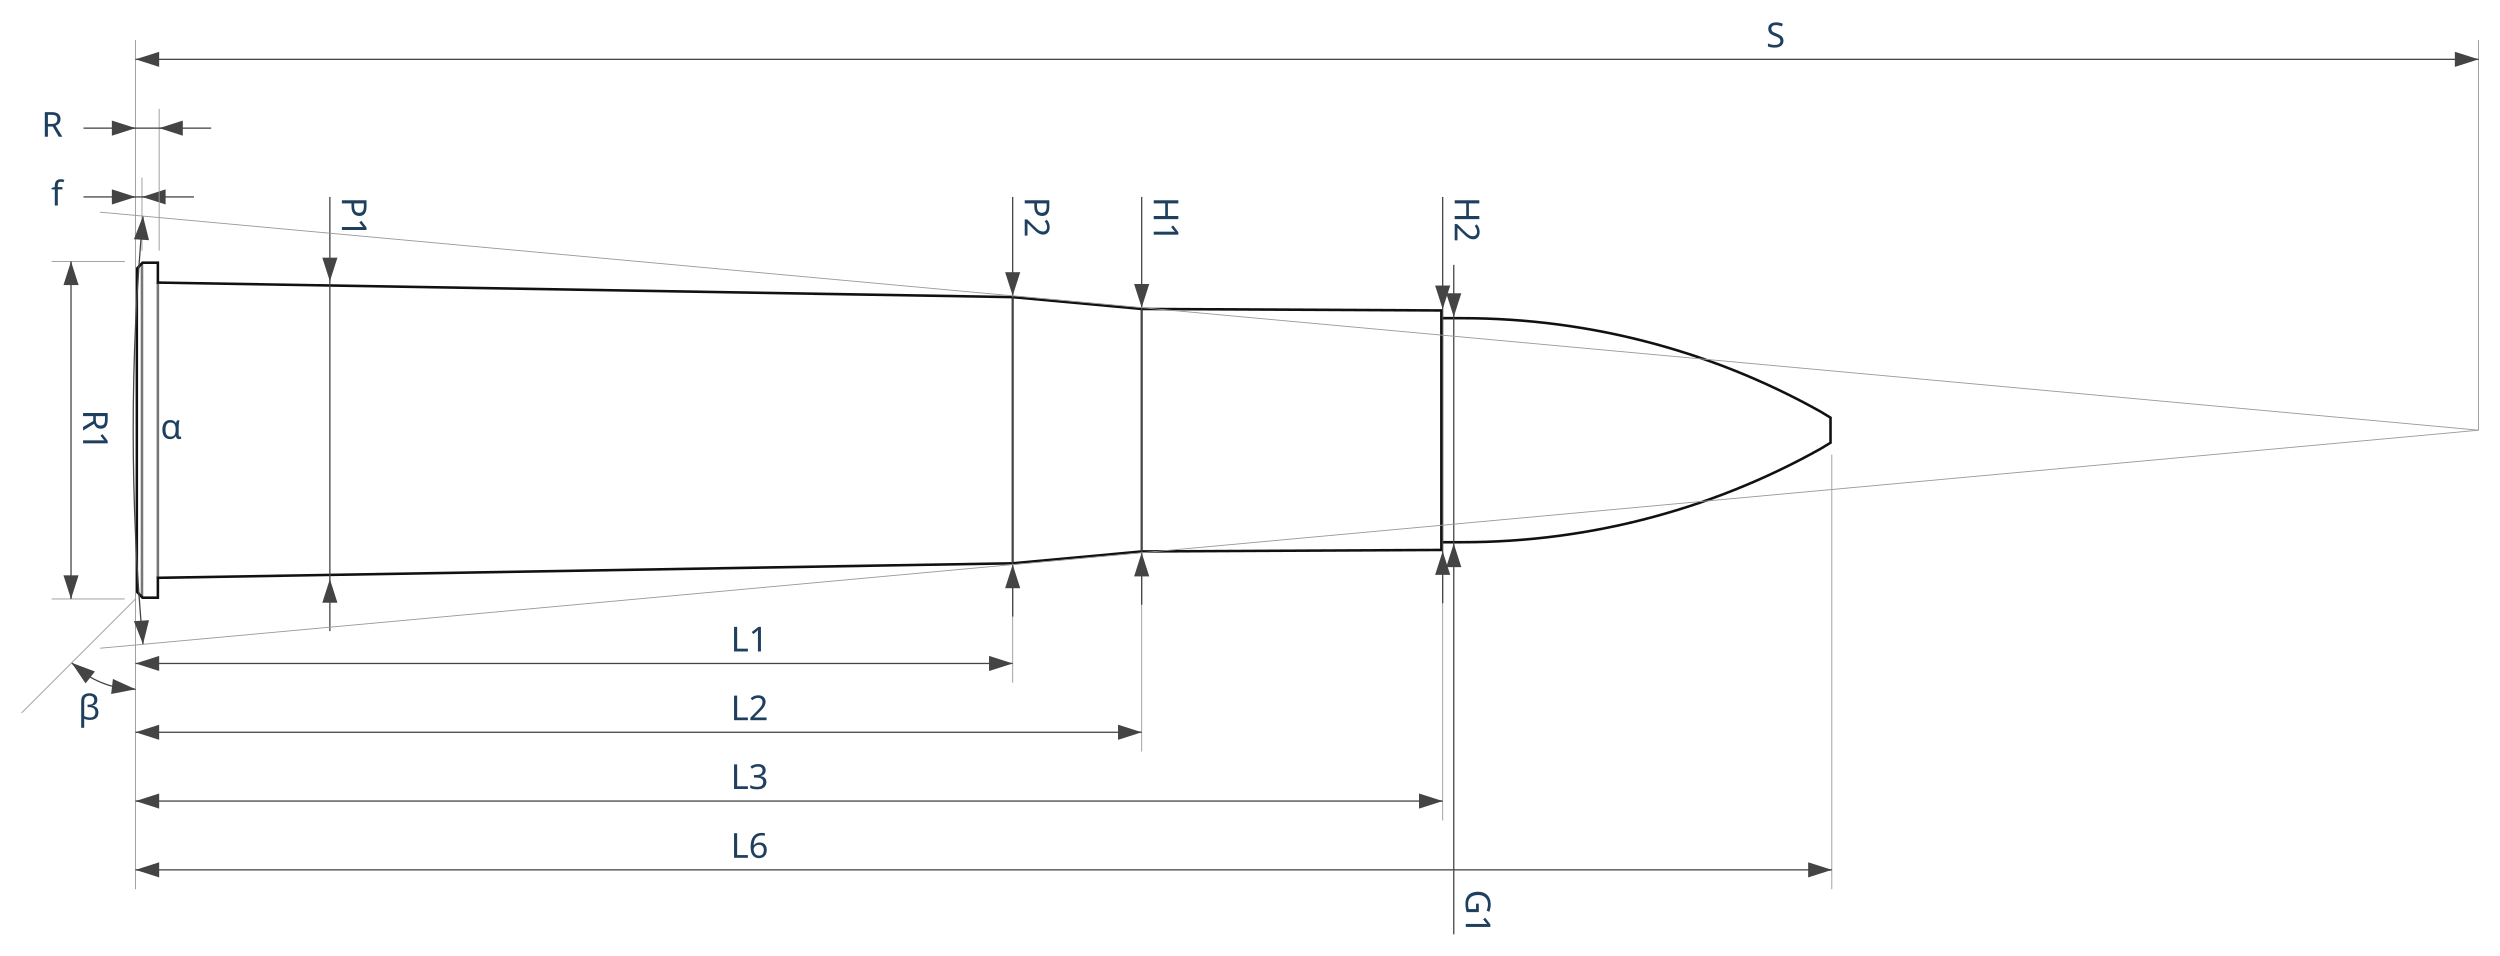
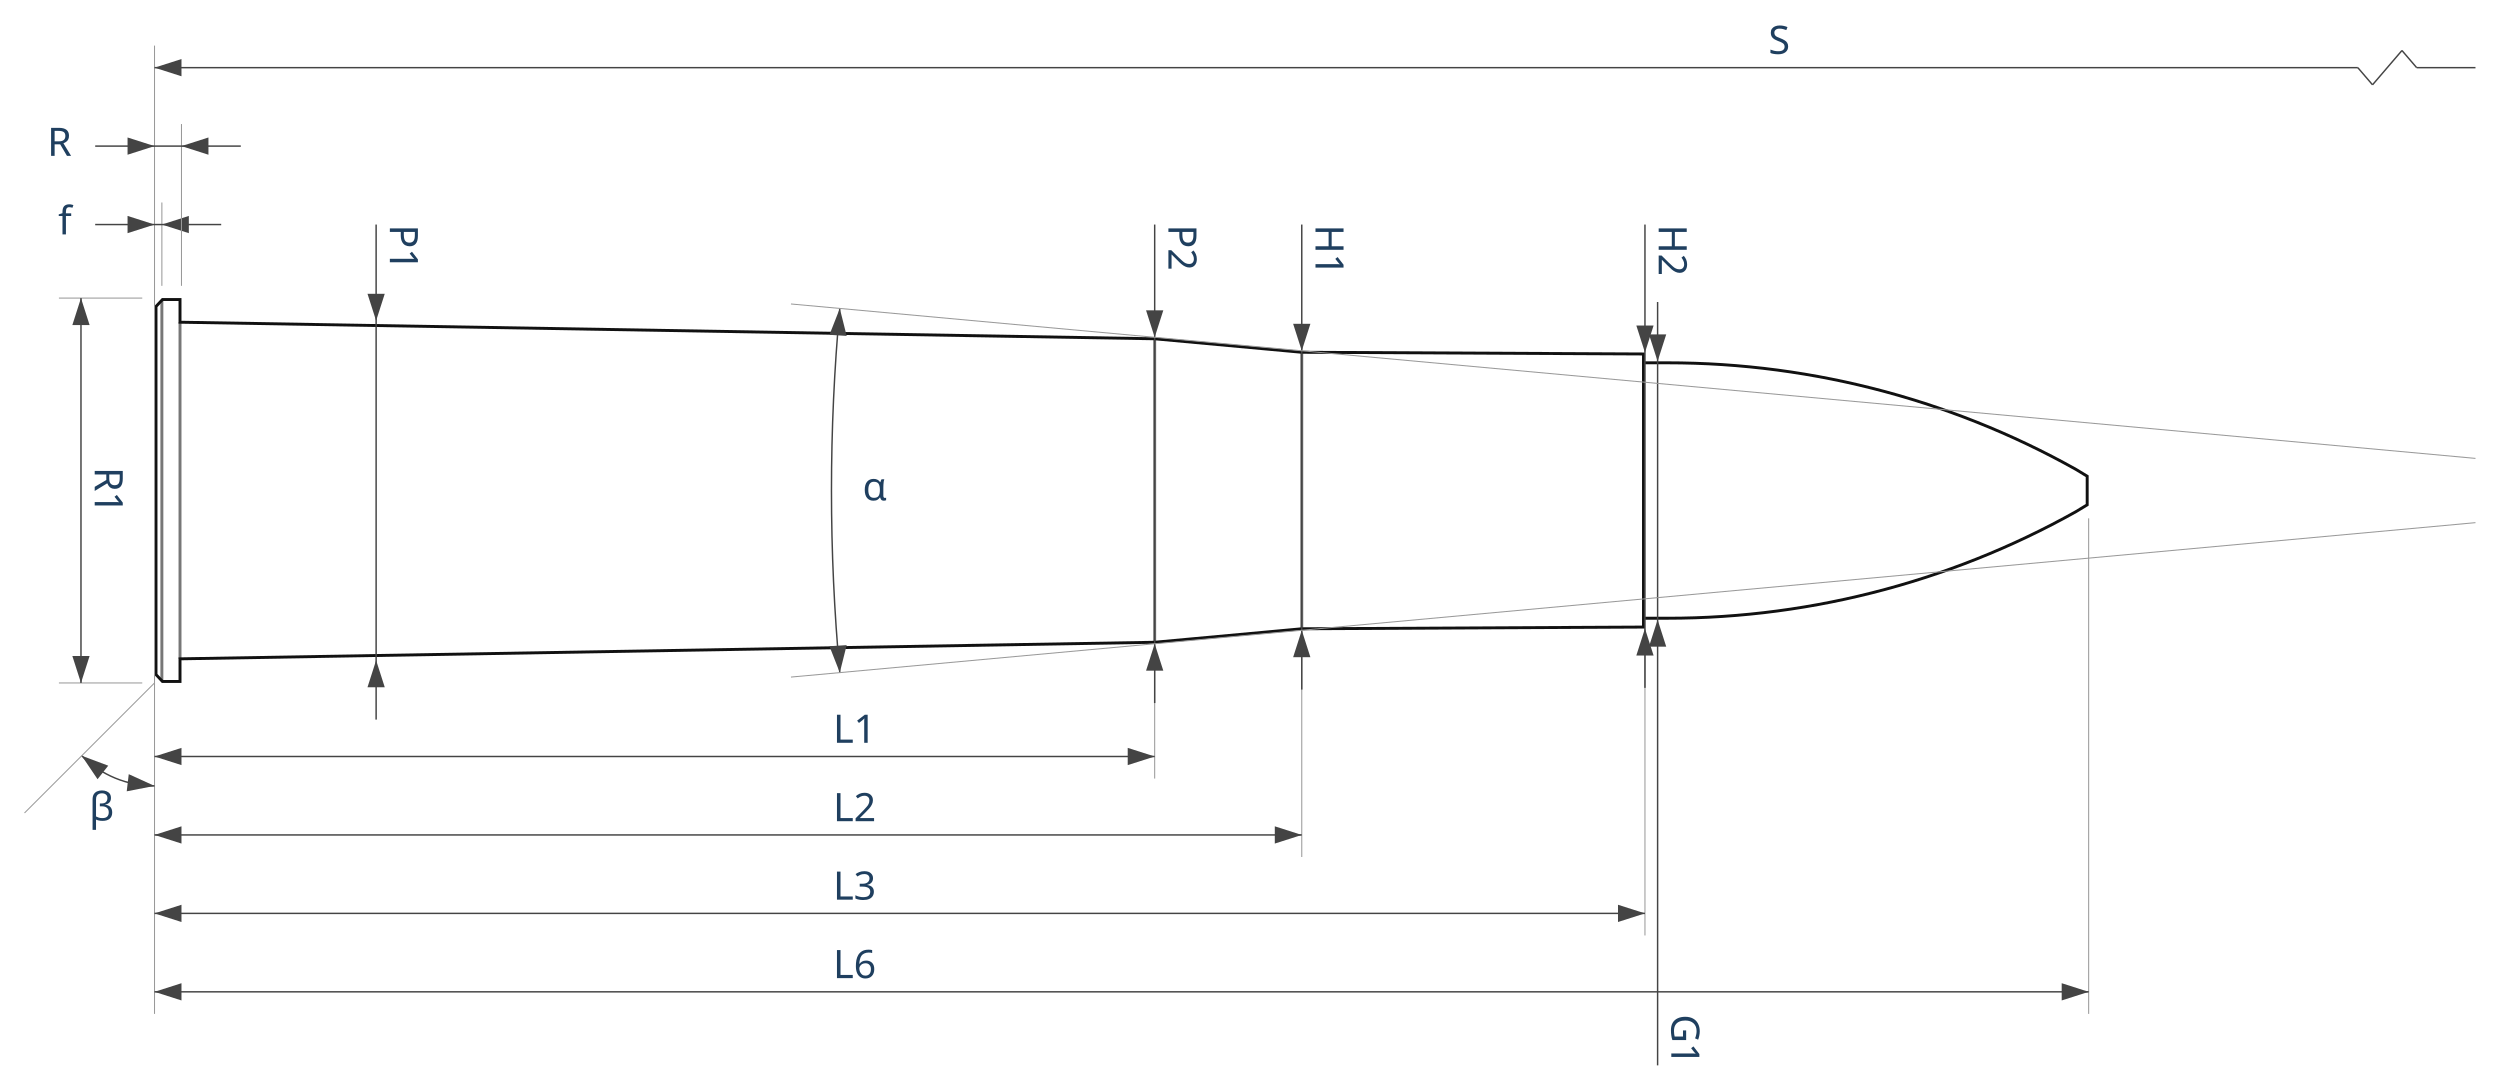
- <svg xmlns="http://www.w3.org/2000/svg" width="465.133" height="177.84" viewBox="0 0 465.133 177.84">
+ <svg xmlns="http://www.w3.org/2000/svg" width="407.933" height="177.84" viewBox="0 0 407.933 177.84">
  <defs>
    <clipPath id="contour-10_3_x_60_r">
      <path d="M25.213,110.24 L26.413,111.44 L29.613,111.44 L29.613,107.74 L188.413,105.04 L212.413,102.84 L268.413,102.56 L268.413,57.52 L212.413,57.24 L188.413,55.04 L29.613,52.34 L29.613,48.64 L26.413,48.64 L25.213,49.84 Z" />
    </clipPath>
    <clipPath id="bullet-10_3_x_60_r">
      <path d="M268.413,101.12 L272.077,101.12 L274.328,101.101 L276.578,101.046 L278.827,100.953 L281.074,100.824 L283.318,100.657 L285.56,100.453 L287.797,100.213 L290.031,99.936 L292.26,99.622 L294.483,99.271 L296.7,98.884 L298.91,98.46 L301.114,98 L303.309,97.504 L305.496,96.972 L307.673,96.404 L309.842,95.8 L311.999,95.16 L314.147,94.485 L316.282,93.775 L318.406,93.029 L320.517,92.249 L322.615,91.434 L324.699,90.585 L326.769,89.701 L328.824,88.784 L330.864,87.832 L332.888,86.848 L334.895,85.83 L336.886,84.779 L338.859,83.696 L340.813,82.58 L340.813,77.5 L338.859,76.384 L336.886,75.301 L334.895,74.25 L332.888,73.232 L330.864,72.248 L328.824,71.296 L326.769,70.379 L324.699,69.495 L322.615,68.646 L320.517,67.831 L318.406,67.051 L316.282,66.305 L314.147,65.595 L311.999,64.92 L309.842,64.28 L307.673,63.676 L305.496,63.108 L303.309,62.576 L301.114,62.08 L298.91,61.62 L296.7,61.196 L294.483,60.809 L292.26,60.458 L290.031,60.144 L287.797,59.867 L285.56,59.627 L283.318,59.423 L281.074,59.256 L278.827,59.127 L276.578,59.034 L274.328,58.979 L272.077,58.96 L268.413,58.96 Z" />
    </clipPath>
  </defs>
  <g clip-path="url(#contour-10_3_x_60_r)">
    <line x1="26.413" y1="48.986" x2="26.413" y2="111.094" stroke="#777" stroke-width="0.48" />
    <line x1="29.373" y1="52.576" x2="29.373" y2="107.504" stroke="#777" stroke-width="0.48" />
    <line x1="188.413" y1="55.281" x2="188.413" y2="104.799" stroke="#777" stroke-width="0.48" />
    <line x1="212.413" y1="57.48" x2="212.413" y2="102.6" stroke="#777" stroke-width="0.48" />
  </g>
  <g clip-path="url(#contour-10_3_x_60_r)">
    <path d="M25.453,110.07 L26.513,111.2 L29.373,111.2 L29.373,107.504 L188.4,104.8 L212.402,102.6 L268.173,102.32 L268.173,57.76 L212.402,57.48 L188.4,55.28 L29.373,52.576 L29.373,48.88 L26.513,48.88 L25.453,50.01 Z" fill="none" stroke="#111" stroke-width="0.48" />
  </g>
  <g clip-path="url(#bullet-10_3_x_60_r)">
    <path d="M268.413,100.88 L272.076,100.88 L274.324,100.861 L276.57,100.806 L278.815,100.714 L281.058,100.584 L283.298,100.418 L285.536,100.215 L287.77,99.975 L289.999,99.698 L292.224,99.384 L294.443,99.034 L296.657,98.648 L298.863,98.225 L301.063,97.766 L303.254,97.27 L305.437,96.739 L307.611,96.172 L309.775,95.569 L311.929,94.93 L314.073,94.257 L316.205,93.548 L318.325,92.803 L320.432,92.025 L322.526,91.211 L324.607,90.363 L326.673,89.481 L328.725,88.565 L330.761,87.616 L332.781,86.633 L334.785,85.617 L336.772,84.568 L338.741,83.486 L340.573,82.372 L340.573,77.708 L338.741,76.594 L336.772,75.512 L334.785,74.463 L332.781,73.447 L330.761,72.464 L328.725,71.515 L326.673,70.599 L324.607,69.717 L322.526,68.869 L320.432,68.055 L318.325,67.277 L316.205,66.532 L314.073,65.823 L311.929,65.15 L309.775,64.511 L307.611,63.908 L305.437,63.341 L303.254,62.81 L301.063,62.314 L298.863,61.855 L296.657,61.432 L294.443,61.046 L292.224,60.696 L289.999,60.382 L287.77,60.105 L285.536,59.865 L283.298,59.662 L281.058,59.496 L278.815,59.366 L276.57,59.274 L274.324,59.219 L272.076,59.2 L268.413,59.2" fill="none" stroke="#111" stroke-width="0.48" />
  </g>
  <line x1="25.213" y1="7.440" x2="25.213" y2="165.440" stroke="#999" stroke-width="0.168" />
  <line x1="188.413" y1="107.040" x2="188.413" y2="127.040" stroke="#999" stroke-width="0.168" />
  <line x1="25.213" y1="123.440" x2="188.413" y2="123.440" stroke="#444" stroke-width="0.24" />
  <path d="M25.213,123.440 L29.613,122.032 L29.613,124.848 Z" fill="#444" />
  <path d="M188.413,123.440 L184.013,124.848 L184.013,122.032 Z" fill="#444" />
  <text x="139.453" y="121.200" font-size="6.4" text-anchor="middle" fill="#1f3f5f" font-family="sans-serif">L1</text>
  <line x1="212.413" y1="104.840" x2="212.413" y2="139.840" stroke="#999" stroke-width="0.168" />
  <line x1="25.213" y1="136.240" x2="212.413" y2="136.240" stroke="#444" stroke-width="0.24" />
  <path d="M25.213,136.240 L29.613,134.832 L29.613,137.648 Z" fill="#444" />
  <path d="M212.413,136.240 L208.013,137.648 L208.013,134.832 Z" fill="#444" />
  <text x="139.453" y="134.000" font-size="6.4" text-anchor="middle" fill="#1f3f5f" font-family="sans-serif">L2</text>
  <line x1="268.413" y1="104.560" x2="268.413" y2="152.640" stroke="#999" stroke-width="0.168" />
  <line x1="25.213" y1="149.040" x2="268.413" y2="149.040" stroke="#444" stroke-width="0.24" />
  <path d="M25.213,149.040 L29.613,147.632 L29.613,150.448 Z" fill="#444" />
  <path d="M268.413,149.040 L264.013,150.448 L264.013,147.632 Z" fill="#444" />
  <text x="139.453" y="146.800" font-size="6.4" text-anchor="middle" fill="#1f3f5f" font-family="sans-serif">L3</text>
  <line x1="340.813" y1="84.580" x2="340.813" y2="165.440" stroke="#999" stroke-width="0.168" />
  <line x1="25.213" y1="161.840" x2="340.813" y2="161.840" stroke="#444" stroke-width="0.24" />
  <path d="M25.213,161.840 L29.613,160.432 L29.613,163.248 Z" fill="#444" />
  <path d="M340.813,161.840 L336.413,163.248 L336.413,160.432 Z" fill="#444" />
  <text x="139.453" y="159.600" font-size="6.4" text-anchor="middle" fill="#1f3f5f" font-family="sans-serif">L6</text>
-   <line x1="461.133" y1="80.040" x2="461.133" y2="7.440" stroke="#999" stroke-width="0.168" />
-   <line x1="25.213" y1="11.040" x2="461.133" y2="11.040" stroke="#444" stroke-width="0.24" />
+   <line x1="25.213" y1="11.040" x2="384.733" y2="11.040" stroke="#444" stroke-width="0.24" />
+   <line x1="384.733" y1="11.040" x2="387.133" y2="13.840" stroke="#444" stroke-width="0.24" />
+   <line x1="387.133" y1="13.840" x2="391.933" y2="8.240" stroke="#444" stroke-width="0.24" />
+   <line x1="391.933" y1="8.240" x2="394.333" y2="11.040" stroke="#444" stroke-width="0.24" />
+   <line x1="394.333" y1="11.040" x2="403.933" y2="11.040" stroke="#444" stroke-width="0.24" />
  <path d="M25.213,11.040 L29.613,9.632 L29.613,12.448 Z" fill="#444" />
-   <path d="M461.133,11.040 L456.733,12.448 L456.733,9.632 Z" fill="#444" />
-   <text x="330.357" y="8.800" font-size="6.4" text-anchor="middle" fill="#1f3f5f" font-family="sans-serif">S</text>
+   <text x="290.317" y="8.800" font-size="6.4" text-anchor="middle" fill="#1f3f5f" font-family="sans-serif">S</text>
  <line x1="26.413" y1="46.640" x2="26.413" y2="33.040" stroke="#999" stroke-width="0.168" />
  <line x1="15.533" y1="36.640" x2="36.093" y2="36.640" stroke="#444" stroke-width="0.24" />
  <path d="M25.213,36.640 L20.813,38.048 L20.813,35.232 Z" fill="#444" />
  <path d="M26.413,36.640 L30.813,35.232 L30.813,38.048 Z" fill="#444" />
  <text x="11.693" y="38.240" font-size="6.4" text-anchor="end" fill="#1f3f5f" font-family="sans-serif">f</text>
  <line x1="29.613" y1="46.640" x2="29.613" y2="20.240" stroke="#999" stroke-width="0.168" />
  <line x1="15.533" y1="23.840" x2="39.293" y2="23.840" stroke="#444" stroke-width="0.24" />
  <path d="M25.213,23.840 L20.813,25.248 L20.813,22.432 Z" fill="#444" />
  <path d="M29.613,23.840 L34.013,22.432 L34.013,25.248 Z" fill="#444" />
  <text x="11.693" y="25.440" font-size="6.4" text-anchor="end" fill="#1f3f5f" font-family="sans-serif">R</text>
  <line x1="61.373" y1="36.640" x2="61.373" y2="117.420" stroke="#444" stroke-width="0.24" />
  <path d="M61.373,52.340 L59.965,47.940 L62.781,47.940 Z" fill="#444" />
  <path d="M61.373,107.740 L62.781,112.140 L59.965,112.140 Z" fill="#444" />
  <text x="63.613" y="36.640" font-size="6.4" text-anchor="start" fill="#1f3f5f" font-family="sans-serif" transform="rotate(90 63.613 36.640)">P1</text>
  <line x1="188.413" y1="36.640" x2="188.413" y2="114.720" stroke="#444" stroke-width="0.24" />
  <path d="M188.413,55.040 L187.005,50.640 L189.821,50.640 Z" fill="#444" />
  <path d="M188.413,105.040 L189.821,109.440 L187.005,109.440 Z" fill="#444" />
  <text x="190.653" y="36.640" font-size="6.4" text-anchor="start" fill="#1f3f5f" font-family="sans-serif" transform="rotate(90 190.653 36.640)">P2</text>
  <line x1="212.413" y1="36.640" x2="212.413" y2="112.520" stroke="#444" stroke-width="0.24" />
  <path d="M212.413,57.240 L211.005,52.840 L213.821,52.840 Z" fill="#444" />
  <path d="M212.413,102.840 L213.821,107.240 L211.005,107.240 Z" fill="#444" />
  <text x="214.653" y="36.640" font-size="6.4" text-anchor="start" fill="#1f3f5f" font-family="sans-serif" transform="rotate(90 214.653 36.640)">H1</text>
  <line x1="268.413" y1="36.640" x2="268.413" y2="112.240" stroke="#444" stroke-width="0.24" />
  <path d="M268.413,57.520 L267.005,53.120 L269.821,53.120 Z" fill="#444" />
  <path d="M268.413,102.560 L269.821,106.960 L267.005,106.960 Z" fill="#444" />
  <text x="270.653" y="36.640" font-size="6.4" text-anchor="start" fill="#1f3f5f" font-family="sans-serif" transform="rotate(90 270.653 36.640)">H2</text>
  <line x1="270.477" y1="49.280" x2="270.477" y2="173.840" stroke="#444" stroke-width="0.24" />
  <path d="M270.477,58.960 L269.069,54.560 L271.885,54.560 Z" fill="#444" />
  <path d="M270.477,101.120 L271.885,105.520 L269.069,105.520 Z" fill="#444" />
  <text x="272.717" y="173.840" font-size="6.4" text-anchor="end" fill="#1f3f5f" font-family="sans-serif" transform="rotate(90 272.717 173.840)">G1</text>
  <line x1="23.213" y1="48.640" x2="9.613" y2="48.640" stroke="#999" stroke-width="0.168" />
  <line x1="23.213" y1="111.440" x2="9.613" y2="111.440" stroke="#999" stroke-width="0.168" />
  <line x1="13.213" y1="48.640" x2="13.213" y2="111.440" stroke="#444" stroke-width="0.24" />
  <path d="M13.213,48.640 L14.621,53.040 L11.805,53.040 Z" fill="#444" />
  <path d="M13.213,111.440 L11.805,107.040 L14.621,107.040 Z" fill="#444" />
  <text x="15.453" y="80.040" font-size="6.4" text-anchor="middle" fill="#1f3f5f" font-family="sans-serif" transform="rotate(90 15.453 80.040)">R1</text>
-   <path d="M26.603,40.208 A436.352,436.352 0 0 0 26.603,119.872" fill="none" stroke="#444" stroke-width="0.24" />
-   <path d="M26.603,40.208 L27.727,44.689 L24.917,44.509 Z" fill="#444" />
-   <path d="M26.603,119.872 L24.917,115.571 L27.727,115.391 Z" fill="#444" />
-   <line x1="461.133" y1="80.040" x2="18.636" y2="39.478" stroke="#999" stroke-width="0.168" />
-   <line x1="461.133" y1="80.040" x2="18.636" y2="120.602" stroke="#999" stroke-width="0.168" />
-   <text x="31.821" y="81.640" font-size="6.4" text-anchor="middle" fill="#1f3f5f" font-family="sans-serif">α</text>
+   <path d="M137.032,50.331 A325.460,325.460 0 0 0 137.032,109.749" fill="none" stroke="#444" stroke-width="0.24" />
+   <path d="M137.032,50.331 L138.156,54.812 L135.346,54.632 Z" fill="#444" />
+   <path d="M137.032,109.749 L135.346,105.448 L138.156,105.268 Z" fill="#444" />
+   <line x1="403.933" y1="74.797" x2="129.065" y2="49.600" stroke="#999" stroke-width="0.168" />
+   <line x1="403.933" y1="85.283" x2="129.065" y2="110.480" stroke="#999" stroke-width="0.168" />
+   <text x="142.713" y="81.640" font-size="6.4" text-anchor="middle" fill="#1f3f5f" font-family="sans-serif">α</text>
  <path d="M25.213,128.240 A16.800,16.800 0 0 1 13.334,123.319" fill="none" stroke="#444" stroke-width="0.24" />
  <path d="M25.213,128.240 L20.678,129.121 L21.009,126.325 Z" fill="#444" />
  <path d="M13.334,123.319 L17.661,124.938 L15.918,127.149 Z" fill="#444" />
  <line x1="25.213" y1="111.440" x2="4.000" y2="132.653" stroke="#999" stroke-width="0.168" />
  <text x="16.580" y="133.883" font-size="6.4" text-anchor="middle" fill="#1f3f5f" font-family="sans-serif">β</text>
</svg>
